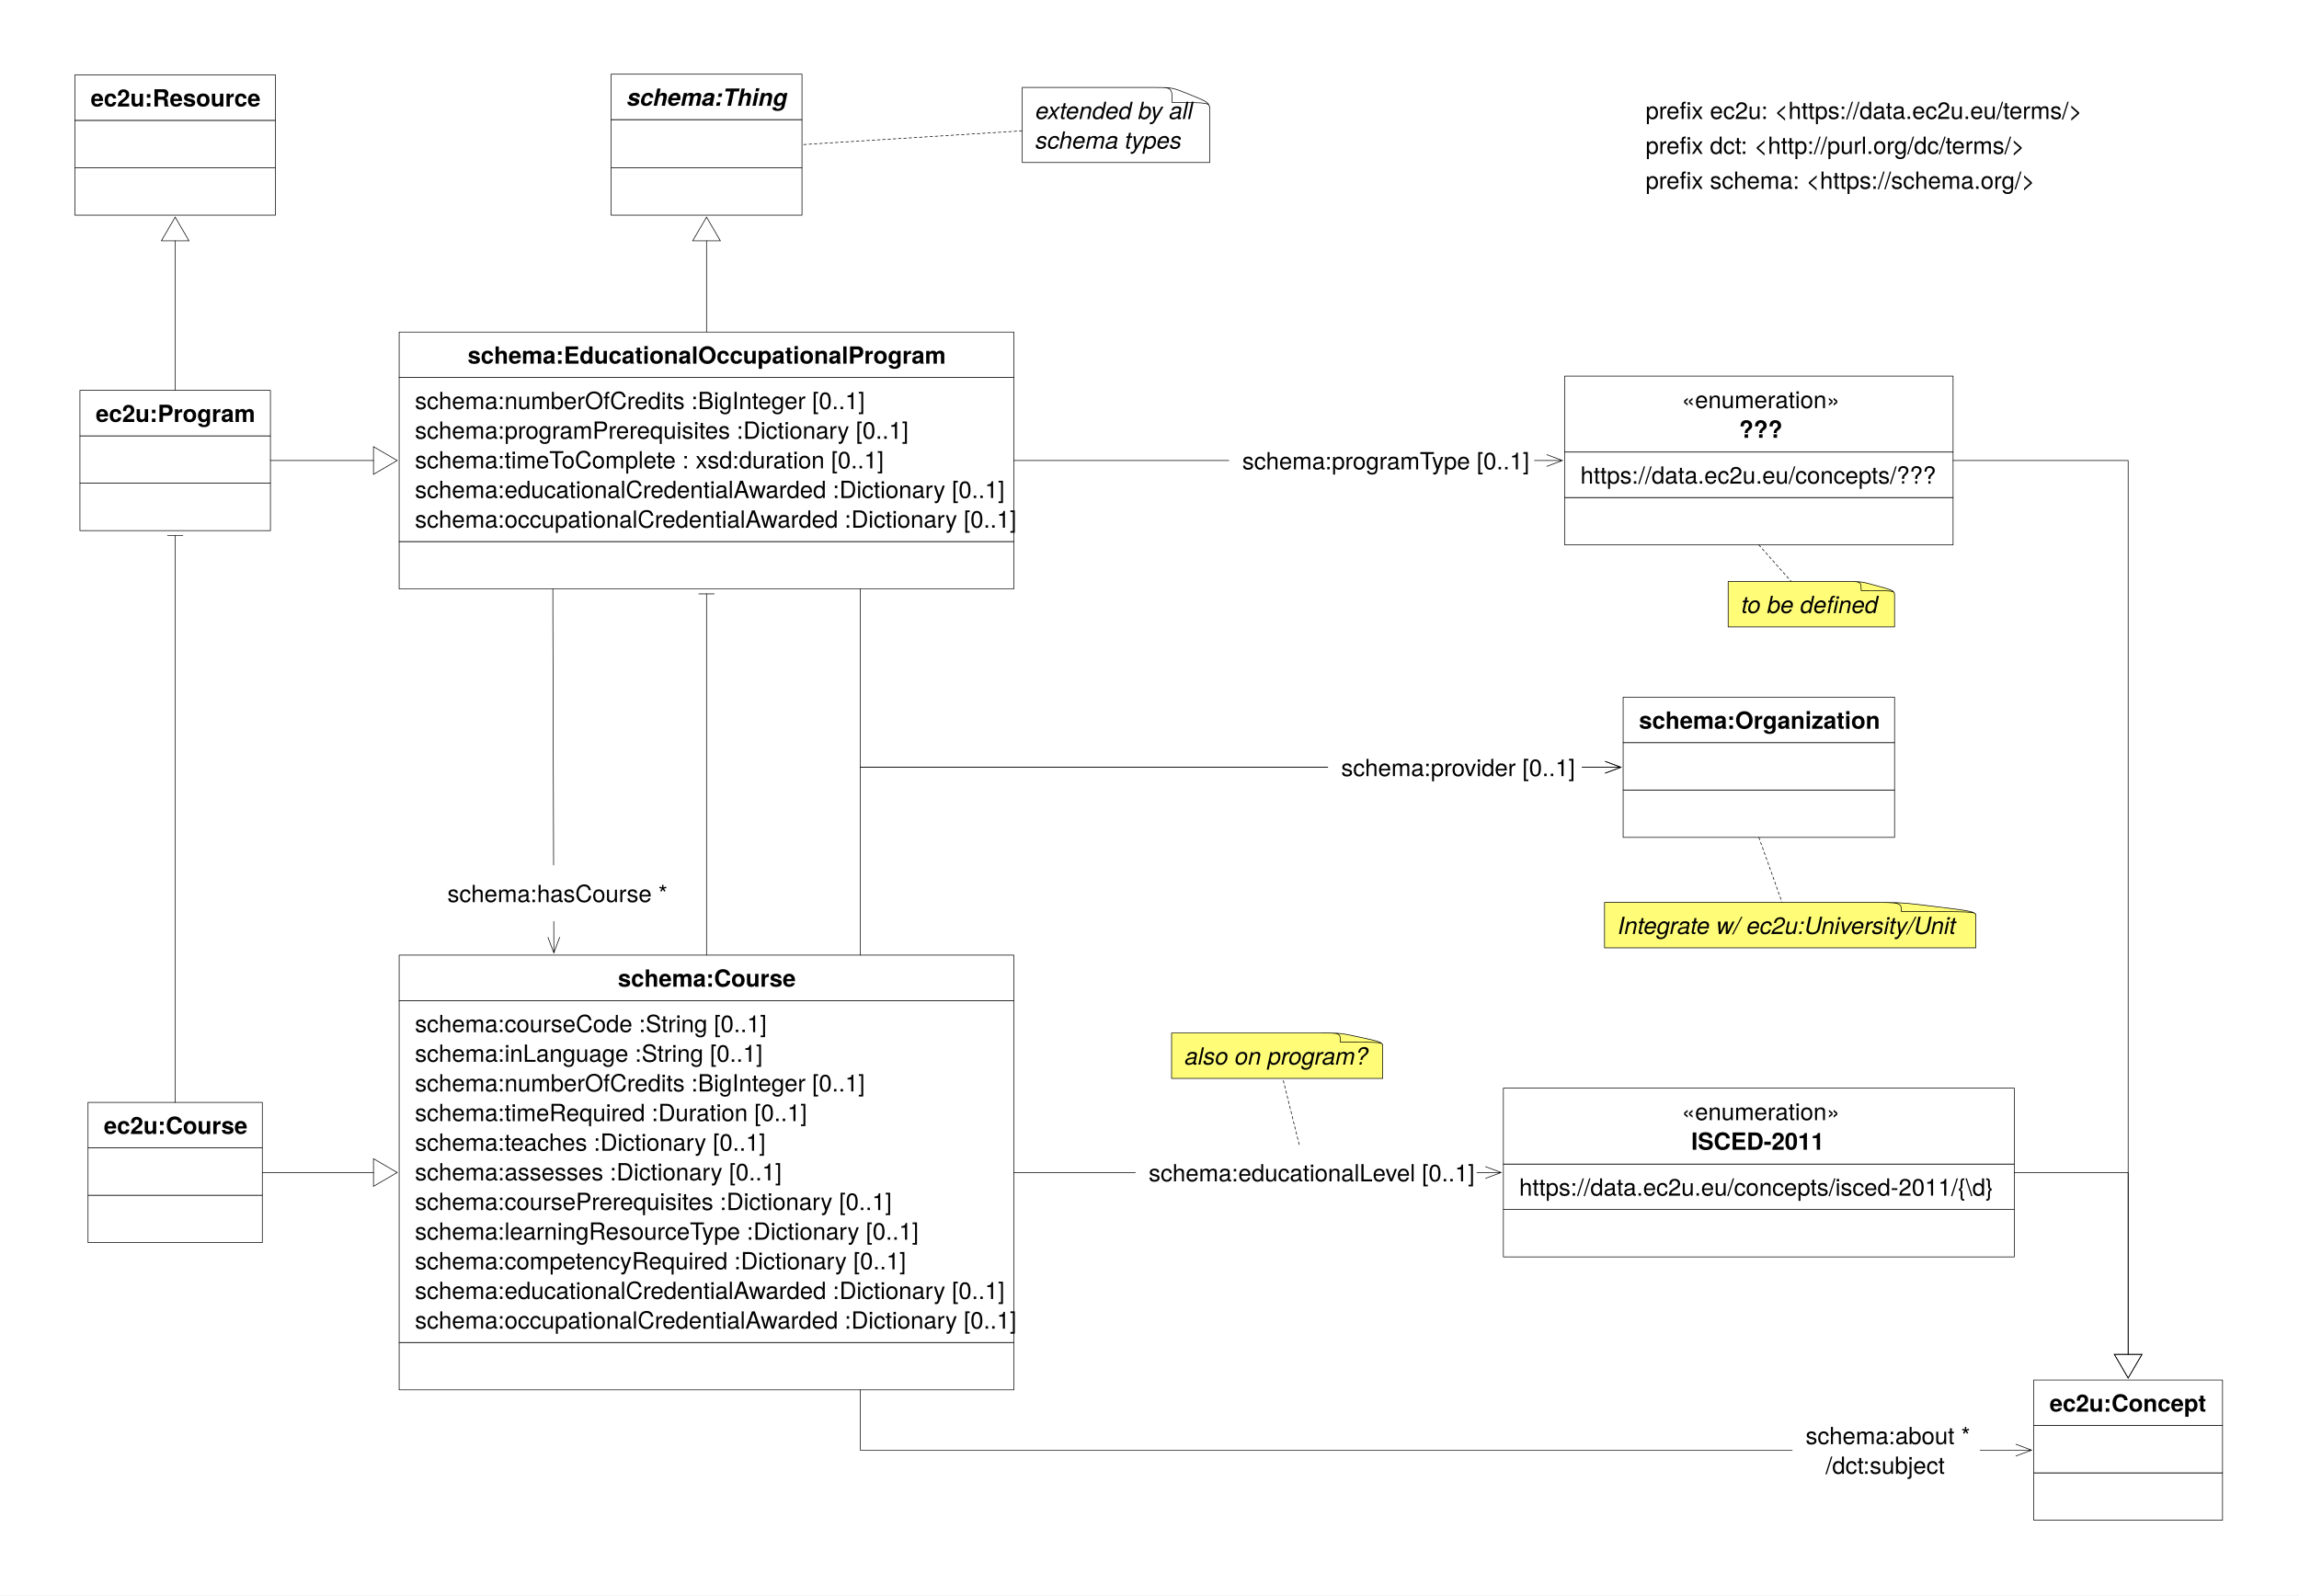
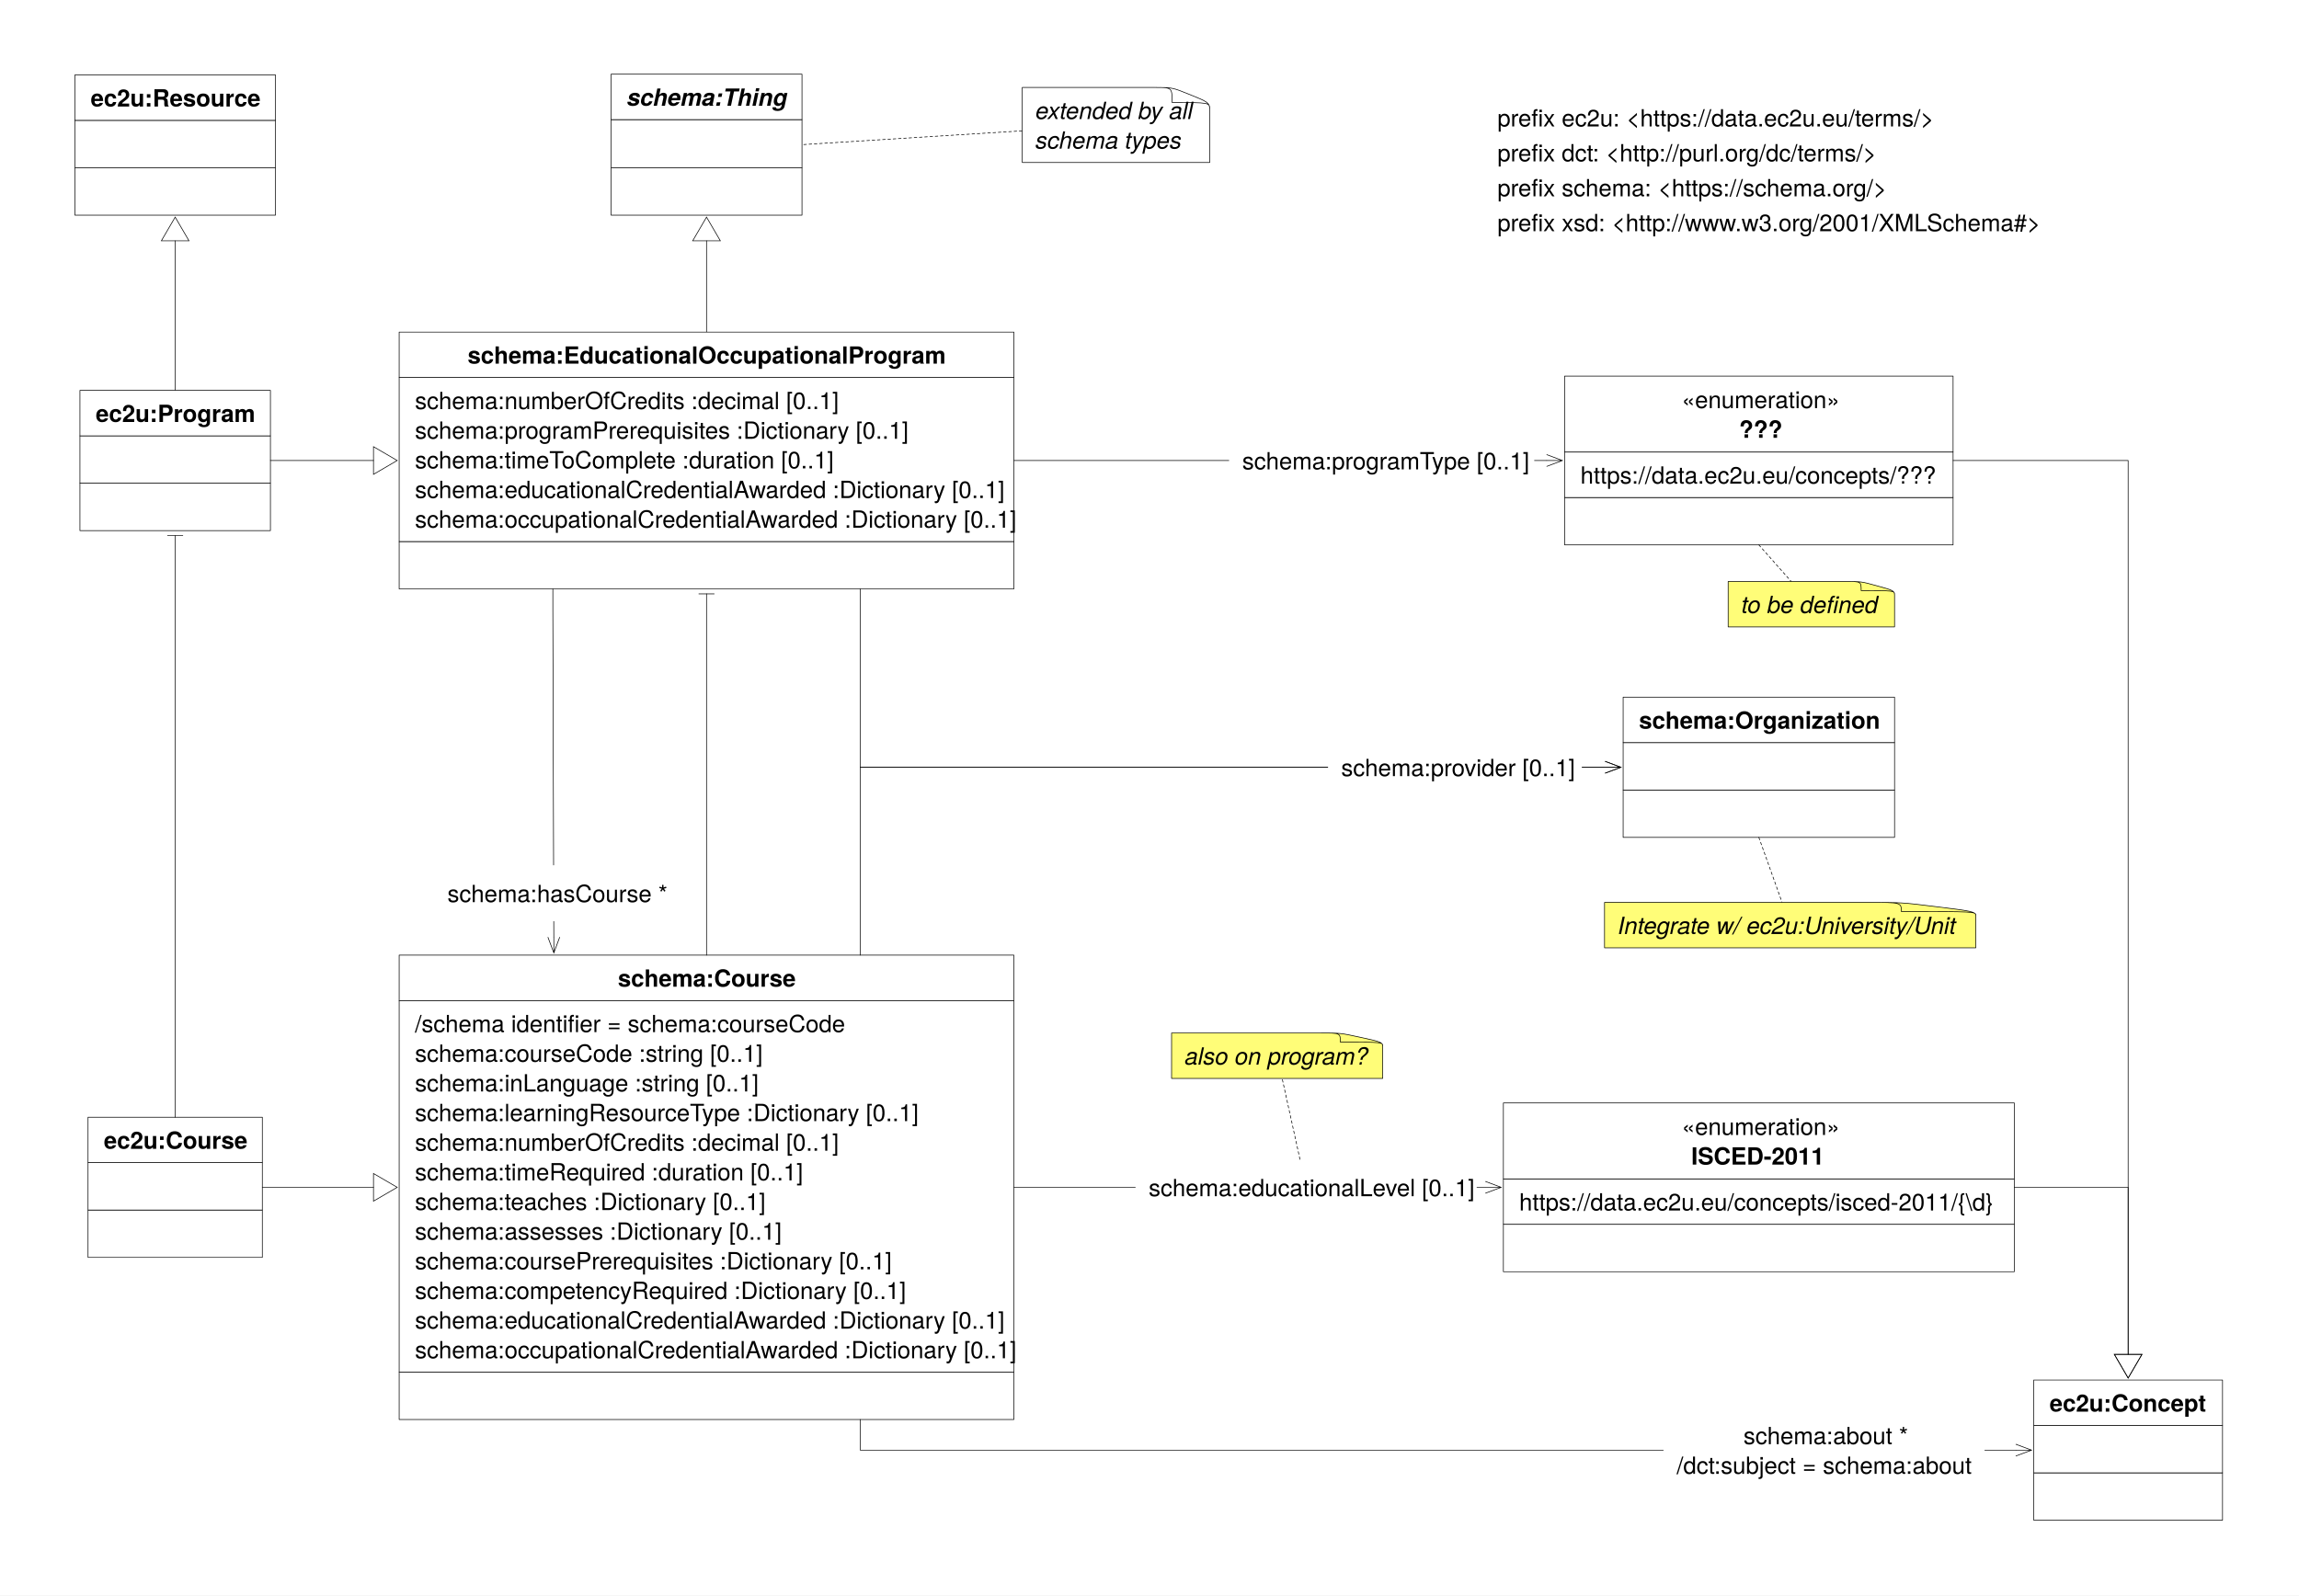
<svg xmlns="http://www.w3.org/2000/svg" xmlns:xlink="http://www.w3.org/1999/xlink" version="1.1" viewBox="-520 390 873 606" width="873" height="606">
  <defs>
    <marker orient="auto" overflow="visible" markerUnits="strokeWidth" id="UMLInheritance_Marker" stroke-linejoin="miter" stroke-miterlimit="10" viewBox="-1 -22 38 44" markerWidth="38" markerHeight="44" color="black">
      <g>
        <path d="M 36 0 L 0 -21 L 0 21 Z" fill="none" stroke="currentColor" stroke-width="1" />
      </g>
    </marker>
    <marker orient="auto" overflow="visible" markerUnits="strokeWidth" id="StickArrow_Marker" stroke-linejoin="miter" stroke-miterlimit="10" viewBox="-1 -10 26 20" markerWidth="26" markerHeight="20" color="black">
      <g>
        <path d="M 24 0 L 0 0 M 0 -9 L 24 0 L 0 9" fill="none" stroke="currentColor" stroke-width="1" />
      </g>
    </marker>
    <marker orient="auto" overflow="visible" markerUnits="strokeWidth" id="NegativeControls_Marker" stroke-linejoin="miter" stroke-miterlimit="10" viewBox="-1 -13 2 26" markerWidth="2" markerHeight="26" color="black">
      <g>
        <line x1="0" y1="-12" x2="0" y2="12" fill="none" stroke="currentColor" stroke-width="1" />
      </g>
    </marker>
  </defs>
-   <g id="courses" stroke-dasharray="none" stroke-opacity="1" stroke="none" fill-opacity="1" fill="none">
+   <g id="courses" stroke="none" fill="none" stroke-opacity="1" fill-opacity="1" stroke-dasharray="none">
    <rect fill="white" x="-520" y="390" width="873" height="606" />
    <g id="courses_Layer_1">
      <g id="Group_391">
        <g id="Graphic_394">
-           <rect x="-368.424" y="899.918" width="233.427" height="18" fill="white" />
-           <rect x="-368.424" y="899.918" width="233.427" height="18" stroke="black" stroke-linecap="round" stroke-linejoin="round" stroke-width=".25" />
+           <rect x="-368.424" y="911.179" width="233.427" height="18" fill="white" />
+           <rect x="-368.424" y="911.179" width="233.427" height="18" stroke="black" stroke-linecap="round" stroke-linejoin="round" stroke-width=".25" />
        </g>
        <g id="Graphic_393">
-           <rect x="-368.424" y="770.047" width="233.427" height="129.872" fill="white" />
-           <rect x="-368.424" y="770.047" width="233.427" height="129.872" stroke="black" stroke-linecap="round" stroke-linejoin="round" stroke-width=".25" />
+           <rect x="-368.424" y="770.047" width="233.427" height="141.133" fill="white" />
+           <rect x="-368.424" y="770.047" width="233.427" height="141.133" stroke="black" stroke-linecap="round" stroke-linejoin="round" stroke-width=".25" />
          <text transform="translate(-362.4244 773.0467)" fill="black">
-             <tspan font-family="Helvetica Neue" font-size="9" fill="black" x="0" y="9">schema:courseCode :String [0..1]
-             </tspan>
-             <tspan font-family="Helvetica Neue" font-size="9" fill="black" x="0" y="20.261">schema:inLanguage :String
+             <tspan font-family="Helvetica Neue" font-size="9" fill="black" x="0" y="9">/schema identifier =
+               schema:courseCode
+             </tspan>
+             <tspan font-family="Helvetica Neue" font-size="9" fill="black" x="0" y="20.261">schema:courseCode :string
              [0..1]
            </tspan>
-             <tspan font-family="Helvetica Neue" font-size="9" fill="black" x="0" y="31.522">schema:numberOfCredits
-               :BigInteger [0..1]
-             </tspan>
-             <tspan font-family="Helvetica Neue" font-size="9" fill="black" x="0" y="42.783">schema:timeRequired
-               :Duration [0..1]
-             </tspan>
-             <tspan font-family="Helvetica Neue" font-size="9" fill="black" x="0" y="54.044">schema:teaches :Dictionary
+             <tspan font-family="Helvetica Neue" font-size="9" fill="black" x="0" y="31.522">schema:inLanguage :string
              [0..1]
            </tspan>
-             <tspan font-family="Helvetica Neue" font-size="9" fill="black" x="0" y="65.305">schema:assesses :Dictionary
+             <tspan font-family="Helvetica Neue" font-size="9" fill="black" x="0" y="42.783">schema:learningResourceType
+               :Dictionary [0..1]
+             </tspan>
+             <tspan font-family="Helvetica Neue" font-size="9" fill="black" x="0" y="54.044">schema:numberOfCredits
+               :decimal [0..1]
+             </tspan>
+             <tspan font-family="Helvetica Neue" font-size="9" fill="black" x="0" y="65.305">schema:timeRequired
+               :duration [0..1]
+             </tspan>
+             <tspan font-family="Helvetica Neue" font-size="9" fill="black" x="0" y="76.566">schema:teaches :Dictionary
              [0..1]
            </tspan>
-             <tspan font-family="Helvetica Neue" font-size="9" fill="black" x="0" y="76.566">schema:coursePrerequisites
+             <tspan font-family="Helvetica Neue" font-size="9" fill="black" x="0" y="87.827">schema:assesses :Dictionary
+               [0..1]
+             </tspan>
+             <tspan font-family="Helvetica Neue" font-size="9" fill="black" x="0" y="99.088">schema:coursePrerequisites
              :Dictionary [0..1]
            </tspan>
-             <tspan font-family="Helvetica Neue" font-size="9" fill="black" x="0" y="87.827">schema:learningResourceType
+             <tspan font-family="Helvetica Neue" font-size="9" fill="black" x="0" y="110.35">schema:competencyRequired
              :Dictionary [0..1]
            </tspan>
-             <tspan font-family="Helvetica Neue" font-size="9" fill="black" x="0" y="99.088">schema:competencyRequired
-               :Dictionary [0..1]
-             </tspan>
-             <tspan font-family="Helvetica Neue" font-size="9" fill="black" x="0" y="110.35">
+             <tspan font-family="Helvetica Neue" font-size="9" fill="black" x="0" y="121.611">
              schema:educationalCredentialAwarded :Dictionary [0..1]
            </tspan>
-             <tspan font-family="Helvetica Neue" font-size="9" fill="black" x="0" y="121.611">
+             <tspan font-family="Helvetica Neue" font-size="9" fill="black" x="0" y="132.872">
              schema:occupationalCredentialAwarded :Dictionary [0..1]
            </tspan>
          </text>
        </g>
        <g id="Graphic_392">
          <a xlink:href="https://schema.org/Course">
            <rect x="-368.424" y="752.786" width="233.427" height="17.261" fill="white" />
            <rect x="-368.424" y="752.786" width="233.427" height="17.261" stroke="black" stroke-linecap="round" stroke-linejoin="round" stroke-width=".25" />
            <text transform="translate(-285.3754 755.7856)" fill="black">
              <tspan font-family="Helvetica Neue" font-weight="bold" font-size="9" fill="black" x="7744916e-19" y="9">
                schema:Course
              </tspan>
            </text>
          </a>
        </g>
      </g>
      <g id="Group_387">
        <g id="Graphic_390">
          <rect x="-287.96" y="453.719" width="72.498" height="18" fill="white" />
          <rect x="-287.96" y="453.719" width="72.498" height="18" stroke="black" stroke-linecap="round" stroke-linejoin="round" stroke-width=".25" />
        </g>
        <g id="Graphic_389">
          <rect x="-287.96" y="435.434" width="72.498" height="18.285" fill="white" />
          <rect x="-287.96" y="435.434" width="72.498" height="18.285" stroke="black" stroke-linecap="round" stroke-linejoin="round" stroke-width=".25" />
        </g>
        <g id="Graphic_388">
          <a xlink:href="things.svg">
            <rect x="-287.96" y="418.173" width="72.498" height="17.261" fill="white" />
            <rect x="-287.96" y="418.173" width="72.498" height="17.261" stroke="black" stroke-linecap="round" stroke-linejoin="round" stroke-width=".25" />
            <text transform="translate(-281.9599 421.1734)" fill="black">
              <tspan font-family="Helvetica Neue" font-style="italic" font-weight="bold" font-size="9" fill="black" x="0" y="9">schema:Thing
              </tspan>
            </text>
          </a>
        </g>
      </g>
      <g id="Group_383">
        <g id="Graphic_386">
          <rect x="-491.568" y="453.719" width="76.179" height="18" fill="white" />
          <rect x="-491.568" y="453.719" width="76.179" height="18" stroke="black" stroke-linecap="round" stroke-linejoin="round" stroke-width=".25" />
        </g>
        <g id="Graphic_385">
          <rect x="-491.568" y="435.719" width="76.179" height="18" fill="white" />
          <rect x="-491.568" y="435.719" width="76.179" height="18" stroke="black" stroke-linecap="round" stroke-linejoin="round" stroke-width=".25" />
        </g>
        <g id="Graphic_384">
          <a xlink:href="resources.svg">
            <rect x="-491.568" y="418.458" width="76.179" height="17.261" fill="white" />
            <rect x="-491.568" y="418.458" width="76.179" height="17.261" stroke="black" stroke-linecap="round" stroke-linejoin="round" stroke-width=".25" />
            <text transform="translate(-485.5677 421.4579)" fill="black">
              <tspan font-family="Helvetica Neue" font-weight="bold" font-size="9" fill="black" x="4973799e-20" y="9">
                ec2u:Resource
              </tspan>
            </text>
          </a>
        </g>
      </g>
      <g id="Line_382">
        <line x1="-251.711" y1="516.131" x2="-251.711" y2="481.469" marker-end="url(#UMLInheritance_Marker)" stroke="black" stroke-linecap="round" stroke-linejoin="round" stroke-width=".25" />
      </g>
      <g id="Graphic_381">
        <path d="M -60.629 431.649 C -60.629 428.949 -61.533 428.615 -68.137 425.943 L -68.206 425.915 C -74.845 423.215 -74.914 423.215 -81.727 423.215 C -90.798 423.215 -131.811 423.215 -131.811 423.215 L -131.811 451.719 L -60.629 451.719 L -60.629 431.649 Z" fill="white" />
        <path d="M -60.629 431.649 C -60.629 428.949 -61.533 428.615 -68.137 425.943 L -68.206 425.915 C -74.845 423.215 -74.914 423.215 -81.727 423.215 C -90.798 423.215 -131.811 423.215 -131.811 423.215 L -131.811 451.719 L -60.629 451.719 L -60.629 431.649 Z M -60.629 431.51 C -60.629 428.949 -60.699 428.949 -74.914 428.949 L -74.914 428.949 C -74.914 423.243 -74.914 423.215 -81.31 423.215" stroke="black" stroke-linecap="round" stroke-linejoin="round" stroke-width=".25" />
        <text transform="translate(-126.811 426.215)" fill="black">
          <tspan font-family="Helvetica Neue" font-style="italic" font-size="9" fill="black" x="0" y="9">extended by
            all
          </tspan>
          <tspan font-family="Helvetica Neue" font-style="italic" font-size="9" fill="black" x="0" y="20.252">schema
            types
          </tspan>
        </text>
      </g>
      <g id="Line_380">
        <line x1="-131.936" y1="439.707" x2="-215.462" y2="444.946" stroke="black" stroke-linecap="round" stroke-linejoin="round" stroke-dasharray="1.0,1.0" stroke-width=".25" />
      </g>
      <g id="Group_376">
        <g id="Graphic_379">
-           <rect x="-486.568" y="843.982" width="66.18" height="18" fill="white" />
-           <rect x="-486.568" y="843.982" width="66.18" height="18" stroke="black" stroke-linecap="round" stroke-linejoin="round" stroke-width=".25" />
+           <rect x="-486.568" y="849.613" width="66.18" height="18" fill="white" />
+           <rect x="-486.568" y="849.613" width="66.18" height="18" stroke="black" stroke-linecap="round" stroke-linejoin="round" stroke-width=".25" />
        </g>
        <g id="Graphic_378">
-           <rect x="-486.568" y="825.982" width="66.18" height="18" fill="white" />
-           <rect x="-486.568" y="825.982" width="66.18" height="18" stroke="black" stroke-linecap="round" stroke-linejoin="round" stroke-width=".25" />
+           <rect x="-486.568" y="831.613" width="66.18" height="18" fill="white" />
+           <rect x="-486.568" y="831.613" width="66.18" height="18" stroke="black" stroke-linecap="round" stroke-linejoin="round" stroke-width=".25" />
        </g>
        <g id="Graphic_377">
-           <rect x="-486.568" y="808.721" width="66.18" height="17.261" fill="white" />
-           <rect x="-486.568" y="808.721" width="66.18" height="17.261" stroke="black" stroke-linecap="round" stroke-linejoin="round" stroke-width=".25" />
-           <text transform="translate(-480.5682 811.7214)" fill="black">
+           <rect x="-486.568" y="814.352" width="66.18" height="17.261" fill="white" />
+           <rect x="-486.568" y="814.352" width="66.18" height="17.261" stroke="black" stroke-linecap="round" stroke-linejoin="round" stroke-width=".25" />
+           <text transform="translate(-480.5682 817.352)" fill="black">
            <tspan font-family="Helvetica Neue" font-weight="bold" font-size="9" fill="black" x="1525879e-13" y="9">
              ec2u:Course
            </tspan>
          </text>
        </g>
      </g>
      <g id="Line_375">
-         <line x1="-420.388" y1="835.352" x2="-378.174" y2="835.352" marker-end="url(#UMLInheritance_Marker)" stroke="black" stroke-linecap="round" stroke-linejoin="round" stroke-width=".25" />
+         <line x1="-420.388" y1="840.982" x2="-378.174" y2="840.982" marker-end="url(#UMLInheritance_Marker)" stroke="black" stroke-linecap="round" stroke-linejoin="round" stroke-width=".25" />
      </g>
      <g id="Line_374">
        <line x1="-453.478" y1="538.284" x2="-453.478" y2="481.469" marker-end="url(#UMLInheritance_Marker)" stroke="black" stroke-linecap="round" stroke-linejoin="round" stroke-width=".25" />
      </g>
      <g id="Line_373">
-         <line x1="-134.997" y1="835.352" x2="44.032" y2="835.352" marker-end="url(#StickArrow_Marker)" stroke="black" stroke-linecap="round" stroke-linejoin="round" stroke-width=".25" />
+         <line x1="-134.997" y1="840.982" x2="44.032" y2="840.982" marker-end="url(#StickArrow_Marker)" stroke="black" stroke-linecap="round" stroke-linejoin="round" stroke-width=".25" />
      </g>
      <g id="Group_369">
        <g id="Graphic_372">
          <rect x="252.283" y="949.434" width="71.679" height="18" fill="white" />
          <rect x="252.283" y="949.434" width="71.679" height="18" stroke="black" stroke-linecap="round" stroke-linejoin="round" stroke-width=".25" />
        </g>
        <g id="Graphic_371">
          <rect x="252.283" y="931.434" width="71.679" height="18" fill="white" />
          <rect x="252.283" y="931.434" width="71.679" height="18" stroke="black" stroke-linecap="round" stroke-linejoin="round" stroke-width=".25" />
        </g>
        <g id="Graphic_370">
          <a xlink:href="datasets.svg">
            <rect x="252.283" y="914.173" width="71.679" height="17.261" fill="white" />
            <rect x="252.283" y="914.173" width="71.679" height="17.261" stroke="black" stroke-linecap="round" stroke-linejoin="round" stroke-width=".25" />
            <text transform="translate(258.2835 917.1732)" fill="black">
              <tspan font-family="Helvetica Neue" font-weight="bold" font-size="9" fill="black" x="4618528e-20" y="9">
                ec2u:Concept
              </tspan>
            </text>
          </a>
        </g>
      </g>
      <g id="Group_367">
        <g id="Graphic_368">
-           <text transform="translate(104.8819 426.1968)" fill="black">
+           <text transform="translate(48.60966 429.0315)" fill="black">
            <tspan font-family="Helvetica Neue" font-size="9" fill="black" x="0" y="9">prefix ec2u: &lt;https://data.ec2u.eu/terms/&gt;</tspan>
          </text>
        </g>
      </g>
      <g id="Graphic_366">
        <a xlink:href="https://schema.org/">
-           <text transform="translate(104.8819 452.719)" fill="black">
+           <text transform="translate(48.60966 455.5536)" fill="black">
            <tspan font-family="Helvetica Neue" font-size="9" fill="black" x="0" y="9">prefix schema: &lt;https://schema.org/&gt;</tspan>
          </text>
        </a>
      </g>
      <g id="Graphic_365">
-         <rect x="-88.798" y="824.721" width="129.547" height="21.261" fill="white" />
-         <text transform="translate(-83.7985 829.7214)" fill="black">
+         <rect x="-88.798" y="830.352" width="129.547" height="21.261" fill="white" />
+         <text transform="translate(-83.7985 835.352)" fill="black">
          <tspan font-family="Helvetica Neue" font-size="9" fill="black" x="0" y="9">schema:educationalLevel [0..1]
          </tspan>
        </text>
      </g>
      <g id="Line_364">
-         <path d="M -193.354 917.918 L -193.354 940.804 L 245.433 940.804" marker-end="url(#StickArrow_Marker)" stroke="black" stroke-linecap="round" stroke-linejoin="round" stroke-width=".25" />
+         <path d="M -193.354 929.179 L -193.354 940.804 L 245.433 940.804" marker-end="url(#StickArrow_Marker)" stroke="black" stroke-linecap="round" stroke-linejoin="round" stroke-width=".25" />
      </g>
      <g id="Graphic_363">
-         <rect x="160.649" y="924.543" width="71.182" height="32.522" fill="white" />
-         <text transform="translate(165.6487 929.5427)" fill="black">
-           <tspan font-family="Helvetica Neue" font-size="9" fill="black" x="35171865e-20" y="9">schema:about *</tspan>
-           <tspan font-family="Helvetica Neue" font-size="9" fill="black" x="7.591" y="20.261">/dct:subject</tspan>
+         <rect x="111.687" y="924.543" width="121.915" height="32.522" fill="white" />
+         <text transform="translate(116.6872 929.5427)" fill="black">
+           <tspan font-family="Helvetica Neue" font-size="9" fill="black" x="25.366" y="9">schema:about *</tspan>
+           <tspan font-family="Helvetica Neue" font-size="9" fill="black" x="4405365e-19" y="20.261">/dct:subject =
+             schema:about
+           </tspan>
        </text>
      </g>
      <g id="Graphic_362">
        <a xlink:href="https://www.dublincore.org/specifications/dublin-core/dcmi-terms/">
-           <text transform="translate(104.8819 439.4579)" fill="black">
+           <text transform="translate(48.60966 442.2926)" fill="black">
            <tspan font-family="Helvetica Neue" font-size="9" fill="black" x="0" y="9">prefix dct: &lt;http://purl.org/dc/terms/&gt;</tspan>
          </text>
        </a>
      </g>
      <g id="Group_358">
        <g id="Graphic_361">
-           <rect x="50.882" y="849.407" width="194.016" height="18" fill="white" />
-           <rect x="50.882" y="849.407" width="194.016" height="18" stroke="black" stroke-linecap="round" stroke-linejoin="round" stroke-width=".25" />
+           <rect x="50.882" y="855.037" width="194.016" height="18" fill="white" />
+           <rect x="50.882" y="855.037" width="194.016" height="18" stroke="black" stroke-linecap="round" stroke-linejoin="round" stroke-width=".25" />
        </g>
        <g id="Graphic_360">
-           <rect x="50.882" y="832.146" width="194.016" height="17.261" fill="white" />
-           <rect x="50.882" y="832.146" width="194.016" height="17.261" stroke="black" stroke-linecap="round" stroke-linejoin="round" stroke-width=".25" />
-           <text transform="translate(56.88157 835.1456)" fill="black">
+           <rect x="50.882" y="837.776" width="194.016" height="17.261" fill="white" />
+           <rect x="50.882" y="837.776" width="194.016" height="17.261" stroke="black" stroke-linecap="round" stroke-linejoin="round" stroke-width=".25" />
+           <text transform="translate(56.88157 840.7762)" fill="black">
            <tspan font-family="Helvetica Neue" font-size="9" fill="black" x="0" y="9">
              https://data.ec2u.eu/concepts/isced-2011/{\d}
            </tspan>
          </text>
        </g>
        <g id="Graphic_359">
-           <rect x="50.882" y="803.297" width="194.016" height="28.848" fill="white" />
-           <rect x="50.882" y="803.297" width="194.016" height="28.848" stroke="black" stroke-linecap="round" stroke-linejoin="round" stroke-width=".25" />
-           <text transform="translate(118.6306 806.4649)" fill="black">
+           <rect x="50.882" y="808.928" width="194.016" height="28.848" fill="white" />
+           <rect x="50.882" y="808.928" width="194.016" height="28.848" stroke="black" stroke-linecap="round" stroke-linejoin="round" stroke-width=".25" />
+           <text transform="translate(118.6306 812.0954)" fill="black">
            <tspan font-family="Helvetica Neue" font-size="9" fill="black" x="17763568e-21" y="9">«enumeration»</tspan>
            <tspan font-family="Helvetica Neue" font-weight="bold" font-size="9" fill="black" x="3.587" y="20.252">
              ISCED-2011
            </tspan>
          </text>
        </g>
      </g>
      <g id="Line_357">
-         <path d="M 244.898 835.352 L 288.123 835.352 L 288.123 904.423" marker-end="url(#UMLInheritance_Marker)" stroke="black" stroke-linecap="round" stroke-linejoin="round" stroke-width=".25" />
+         <path d="M 244.898 840.982 L 288.123 840.982 L 288.123 904.423" marker-end="url(#UMLInheritance_Marker)" stroke="black" stroke-linecap="round" stroke-linejoin="round" stroke-width=".25" />
      </g>
      <g id="Group_353">
        <g id="Graphic_356">
          <rect x="96.359" y="690.064" width="103.062" height="18" fill="white" />
          <rect x="96.359" y="690.064" width="103.062" height="18" stroke="black" stroke-linecap="round" stroke-linejoin="round" stroke-width=".25" />
        </g>
        <g id="Graphic_355">
          <rect x="96.359" y="672.064" width="103.062" height="18" fill="white" />
          <rect x="96.359" y="672.064" width="103.062" height="18" stroke="black" stroke-linecap="round" stroke-linejoin="round" stroke-width=".25" />
        </g>
        <g id="Graphic_354">
          <rect x="96.359" y="654.803" width="103.062" height="17.261" fill="white" />
          <rect x="96.359" y="654.803" width="103.062" height="17.261" stroke="black" stroke-linecap="round" stroke-linejoin="round" stroke-width=".25" />
          <text transform="translate(102.3586 657.8032)" fill="black">
            <tspan font-family="Helvetica Neue" font-weight="bold" font-size="9" fill="black" x="8597567e-19" y="9">
              schema:Organization
            </tspan>
          </text>
        </g>
      </g>
      <g id="Line_352">
        <path d="M -193.354 752.786 L -193.354 681.434 L 89.509 681.434" marker-end="url(#StickArrow_Marker)" stroke="black" stroke-linecap="round" stroke-linejoin="round" stroke-width=".25" />
      </g>
      <g id="Graphic_351">
        <path d="M 230.286 737.861 C 230.286 736.226 228.496 736.024 215.416 734.407 L 215.277 734.39 C 202.128 732.756 201.991 732.756 188.497 732.756 C 170.528 732.756 89.291 732.756 89.291 732.756 L 89.291 750.008 L 230.286 750.008 L 230.286 737.861 Z" fill="#fffd78" />
        <path d="M 230.286 737.861 C 230.286 736.226 228.496 736.024 215.416 734.407 L 215.277 734.39 C 202.128 732.756 201.991 732.756 188.497 732.756 C 170.528 732.756 89.291 732.756 89.291 732.756 L 89.291 750.008 L 230.286 750.008 L 230.286 737.861 Z M 230.286 737.777 C 230.286 736.226 230.148 736.226 201.991 736.226 L 201.991 736.226 C 201.991 732.773 201.991 732.756 189.323 732.756" stroke="black" stroke-linecap="round" stroke-linejoin="round" stroke-width=".25" />
        <text transform="translate(94.29134 735.7559)" fill="black">
          <tspan font-family="Helvetica Neue" font-style="italic" font-size="9" fill="black" x="0" y="9">Integrate w/
            ec2u:University/Unit
          </tspan>
        </text>
      </g>
      <g id="Line_350">
        <line x1="147.89" y1="708.064" x2="156.666" y2="732.638" stroke="black" stroke-linecap="round" stroke-linejoin="round" stroke-dasharray="1.0,1.0" stroke-width=".25" />
      </g>
      <g id="Group_346">
        <g id="Graphic_349">
          <rect x="-368.424" y="595.698" width="233.427" height="18" fill="white" />
          <rect x="-368.424" y="595.698" width="233.427" height="18" stroke="black" stroke-linecap="round" stroke-linejoin="round" stroke-width=".25" />
        </g>
        <g id="Graphic_348">
          <rect x="-368.424" y="533.393" width="233.427" height="62.305" fill="white" />
          <rect x="-368.424" y="533.393" width="233.427" height="62.305" stroke="black" stroke-linecap="round" stroke-linejoin="round" stroke-width=".25" />
          <text transform="translate(-362.4244 536.3925)" fill="black">
-             <tspan font-family="Helvetica Neue" font-size="9" fill="black" x="0" y="9">schema:numberOfCredits :BigInteger
+             <tspan font-family="Helvetica Neue" font-size="9" fill="black" x="0" y="9">schema:numberOfCredits :decimal
              [0..1]
            </tspan>
            <tspan font-family="Helvetica Neue" font-size="9" fill="black" x="0" y="20.261">
              schema:programPrerequisites :Dictionary [0..1]
            </tspan>
-             <tspan font-family="Helvetica Neue" font-size="9" fill="black" x="0" y="31.522">schema:timeToComplete :
-               xsd:duration [0..1]
+             <tspan font-family="Helvetica Neue" font-size="9" fill="black" x="0" y="31.522">schema:timeToComplete
+               :duration [0..1]
            </tspan>
            <tspan font-family="Helvetica Neue" font-size="9" fill="black" x="0" y="42.783">
              schema:educationalCredentialAwarded :Dictionary [0..1]
            </tspan>
            <tspan font-family="Helvetica Neue" font-size="9" fill="black" x="0" y="54.044">
              schema:occupationalCredentialAwarded :Dictionary [0..1]
            </tspan>
          </text>
        </g>
        <g id="Graphic_347">
          <a xlink:href="https://schema.org/EducationalOccupationalProgram">
            <rect x="-368.424" y="516.131" width="233.427" height="17.261" fill="white" />
            <rect x="-368.424" y="516.131" width="233.427" height="17.261" stroke="black" stroke-linecap="round" stroke-linejoin="round" stroke-width=".25" />
            <text transform="translate(-342.4354 519.1314)" fill="black">
              <tspan font-family="Helvetica Neue" font-weight="bold" font-size="9" fill="black" x="27000624e-20" y="9">
                schema:EducationalOccupationalProgram
              </tspan>
            </text>
          </a>
        </g>
      </g>
      <g id="Group_342">
        <g id="Graphic_345">
          <rect x="-489.646" y="573.545" width="72.336" height="18" fill="white" />
          <rect x="-489.646" y="573.545" width="72.336" height="18" stroke="black" stroke-linecap="round" stroke-linejoin="round" stroke-width=".25" />
        </g>
        <g id="Graphic_344">
          <rect x="-489.646" y="555.545" width="72.336" height="18" fill="white" />
          <rect x="-489.646" y="555.545" width="72.336" height="18" stroke="black" stroke-linecap="round" stroke-linejoin="round" stroke-width=".25" />
        </g>
        <g id="Graphic_343">
          <rect x="-489.646" y="538.284" width="72.336" height="17.261" fill="white" />
          <rect x="-489.646" y="538.284" width="72.336" height="17.261" stroke="black" stroke-linecap="round" stroke-linejoin="round" stroke-width=".25" />
          <text transform="translate(-483.6462 541.2841)" fill="black">
            <tspan font-family="Helvetica Neue" font-weight="bold" font-size="9" fill="black" x="0" y="9">ec2u:Program
            </tspan>
          </text>
        </g>
      </g>
      <g id="Line_341">
        <line x1="-417.31" y1="564.915" x2="-378.174" y2="564.915" marker-end="url(#UMLInheritance_Marker)" stroke="black" stroke-linecap="round" stroke-linejoin="round" stroke-width=".25" />
      </g>
      <g id="Line_339">
        <path d="M -310.068 613.698 L -310.068 621.798 L -309.704 745.936" marker-end="url(#StickArrow_Marker)" stroke="black" stroke-linecap="round" stroke-linejoin="round" stroke-width=".25" />
      </g>
      <g id="Graphic_338">
        <rect x="-355.095" y="718.649" width="90.685" height="21.261" fill="white" />
        <text transform="translate(-350.0951 723.6488)" fill="black">
          <tspan font-family="Helvetica Neue" font-size="9" fill="black" x="66080474e-20" y="9">schema:hasCourse *
          </tspan>
        </text>
      </g>
      <g id="Line_337">
        <path d="M -193.354 613.698 L -193.354 681.434 L 89.509 681.434" marker-end="url(#StickArrow_Marker)" stroke="black" stroke-linecap="round" stroke-linejoin="round" stroke-width=".25" />
      </g>
      <g id="Graphic_336">
        <rect x="-15.707" y="670.803" width="96.373" height="21.261" fill="white" />
        <text transform="translate(-10.70665 675.8031)" fill="black">
          <tspan font-family="Helvetica Neue" font-size="9" fill="black" x="0" y="9">schema:provider [0..1]</tspan>
        </text>
      </g>
      <g id="Line_334">
        <line x1="-134.997" y1="564.915" x2="67.283" y2="564.915" marker-end="url(#StickArrow_Marker)" stroke="black" stroke-linecap="round" stroke-linejoin="round" stroke-width=".25" />
      </g>
      <g id="Graphic_333">
        <rect x="-53.285" y="554.284" width="115.885" height="21.261" fill="white" />
        <text transform="translate(-48.28534 559.2841)" fill="black">
          <tspan font-family="Helvetica Neue" font-size="9" fill="black" x="0" y="9">schema:programType [0..1]</tspan>
        </text>
      </g>
      <g id="Group_329">
        <g id="Graphic_332">
          <rect x="74.133" y="578.969" width="147.513" height="18" fill="white" />
          <rect x="74.133" y="578.969" width="147.513" height="18" stroke="black" stroke-linecap="round" stroke-linejoin="round" stroke-width=".25" />
        </g>
        <g id="Graphic_331">
          <rect x="74.133" y="561.708" width="147.513" height="17.261" fill="white" />
          <rect x="74.133" y="561.708" width="147.513" height="17.261" stroke="black" stroke-linecap="round" stroke-linejoin="round" stroke-width=".25" />
          <text transform="translate(80.13307 564.7083)" fill="black">
            <tspan font-family="Helvetica Neue" font-size="9" fill="black" x="0" y="9">
              https://data.ec2u.eu/concepts/???
            </tspan>
          </text>
        </g>
        <g id="Graphic_330">
          <rect x="74.133" y="532.86" width="147.513" height="28.848" fill="white" />
          <rect x="74.133" y="532.86" width="147.513" height="28.848" stroke="black" stroke-linecap="round" stroke-linejoin="round" stroke-width=".25" />
          <text transform="translate(118.6306 536.0276)" fill="black">
            <tspan font-family="Helvetica Neue" font-size="9" fill="black" x="17763568e-21" y="9">«enumeration»</tspan>
            <tspan font-family="Helvetica Neue" font-weight="bold" font-size="9" fill="black" x="21.753" y="20.252">???
            </tspan>
          </text>
        </g>
      </g>
      <g id="Line_328">
        <path d="M 221.646 564.915 L 288.123 564.915 L 288.123 904.423" marker-end="url(#UMLInheritance_Marker)" stroke="black" stroke-linecap="round" stroke-linejoin="round" stroke-width=".25" />
      </g>
      <g id="Graphic_395">
        <path d="M 199.421 615.971 C 199.421 614.337 198.618 614.135 192.756 612.517 L 192.694 612.5 C 186.801 610.866 186.74 610.866 180.692 610.866 C 172.639 610.866 136.231 610.866 136.231 610.866 L 136.231 628.118 L 199.421 628.118 L 199.421 615.971 Z" fill="#fffd78" />
        <path d="M 199.421 615.971 C 199.421 614.337 198.618 614.135 192.756 612.517 L 192.694 612.5 C 186.801 610.866 186.74 610.866 180.692 610.866 C 172.639 610.866 136.231 610.866 136.231 610.866 L 136.231 628.118 L 199.421 628.118 L 199.421 615.971 Z M 199.421 615.887 C 199.421 614.337 199.359 614.337 186.74 614.337 L 186.74 614.337 C 186.74 610.883 186.74 610.866 181.062 610.866" stroke="black" stroke-linecap="round" stroke-linejoin="round" stroke-width=".25" />
        <text transform="translate(141.2306 613.8661)" fill="black">
          <tspan font-family="Helvetica Neue" font-style="italic" font-size="9" fill="black" x="0" y="9">to be defined
          </tspan>
        </text>
      </g>
      <g id="Line_396">
        <line x1="147.89" y1="596.969" x2="160.107" y2="610.773" stroke="black" stroke-linecap="round" stroke-linejoin="round" stroke-dasharray="1.0,1.0" stroke-width=".25" />
      </g>
      <g id="Line_397">
        <line x1="-251.711" y1="752.786" x2="-251.711" y2="615.573" marker-end="url(#NegativeControls_Marker)" stroke="black" stroke-linecap="round" stroke-linejoin="round" stroke-width=".25" />
      </g>
      <g id="Line_398">
-         <line x1="-453.478" y1="808.721" x2="-453.478" y2="593.42" marker-end="url(#NegativeControls_Marker)" stroke="black" stroke-linecap="round" stroke-linejoin="round" stroke-width=".25" />
+         <line x1="-453.478" y1="814.352" x2="-453.478" y2="593.42" marker-end="url(#NegativeControls_Marker)" stroke="black" stroke-linecap="round" stroke-linejoin="round" stroke-width=".25" />
      </g>
      <g id="Graphic_403">
        <path d="M 5.064 787.467 C 5.064 785.833 4.046 785.631 -3.393 784.013 L -3.471 783.996 C -10.949 782.362 -11.027 782.362 -18.701 782.362 C -28.92 782.362 -75.118 782.362 -75.118 782.362 L -75.118 799.614 L 5.064 799.614 L 5.064 787.467 Z" fill="#fffd78" />
        <path d="M 5.064 787.467 C 5.064 785.833 4.046 785.631 -3.393 784.013 L -3.471 783.996 C -10.949 782.362 -11.027 782.362 -18.701 782.362 C -28.92 782.362 -75.118 782.362 -75.118 782.362 L -75.118 799.614 L 5.064 799.614 L 5.064 787.467 Z M 5.064 787.383 C 5.064 785.833 4.985 785.833 -11.027 785.833 L -11.027 785.833 C -11.027 782.379 -11.027 782.362 -18.231 782.362" stroke="black" stroke-linecap="round" stroke-linejoin="round" stroke-width=".25" />
        <text transform="translate(-70.11811 785.3622)" fill="black">
          <tspan font-family="Helvetica Neue" font-style="italic" font-size="9" fill="black" x="0" y="9">also on
            program?
          </tspan>
        </text>
      </g>
      <g id="Line_404">
-         <line x1="-26.661" y1="824.721" x2="-32.858" y2="799.736" stroke="black" stroke-linecap="round" stroke-linejoin="round" stroke-dasharray="1.0,1.0" stroke-width=".25" />
+         <line x1="-26.364" y1="830.352" x2="-33.102" y2="799.736" stroke="black" stroke-linecap="round" stroke-linejoin="round" stroke-dasharray="1.0,1.0" stroke-width=".25" />
+       </g>
+       <g id="Group_406">
+         <g id="Graphic_407">
+           <a xlink:href="https://www.w3.org/TR/xmlschema-2/#built-in-datatypes">
+             <text transform="translate(48.60966 468.8147)" fill="black">
+               <tspan font-family="Helvetica Neue" font-size="9" fill="black" x="0" y="9">prefix xsd: &lt;http://www.w3.org/2001/XMLSchema#&gt;</tspan>
+             </text>
+           </a>
+         </g>
      </g>
    </g>
  </g>
</svg>
